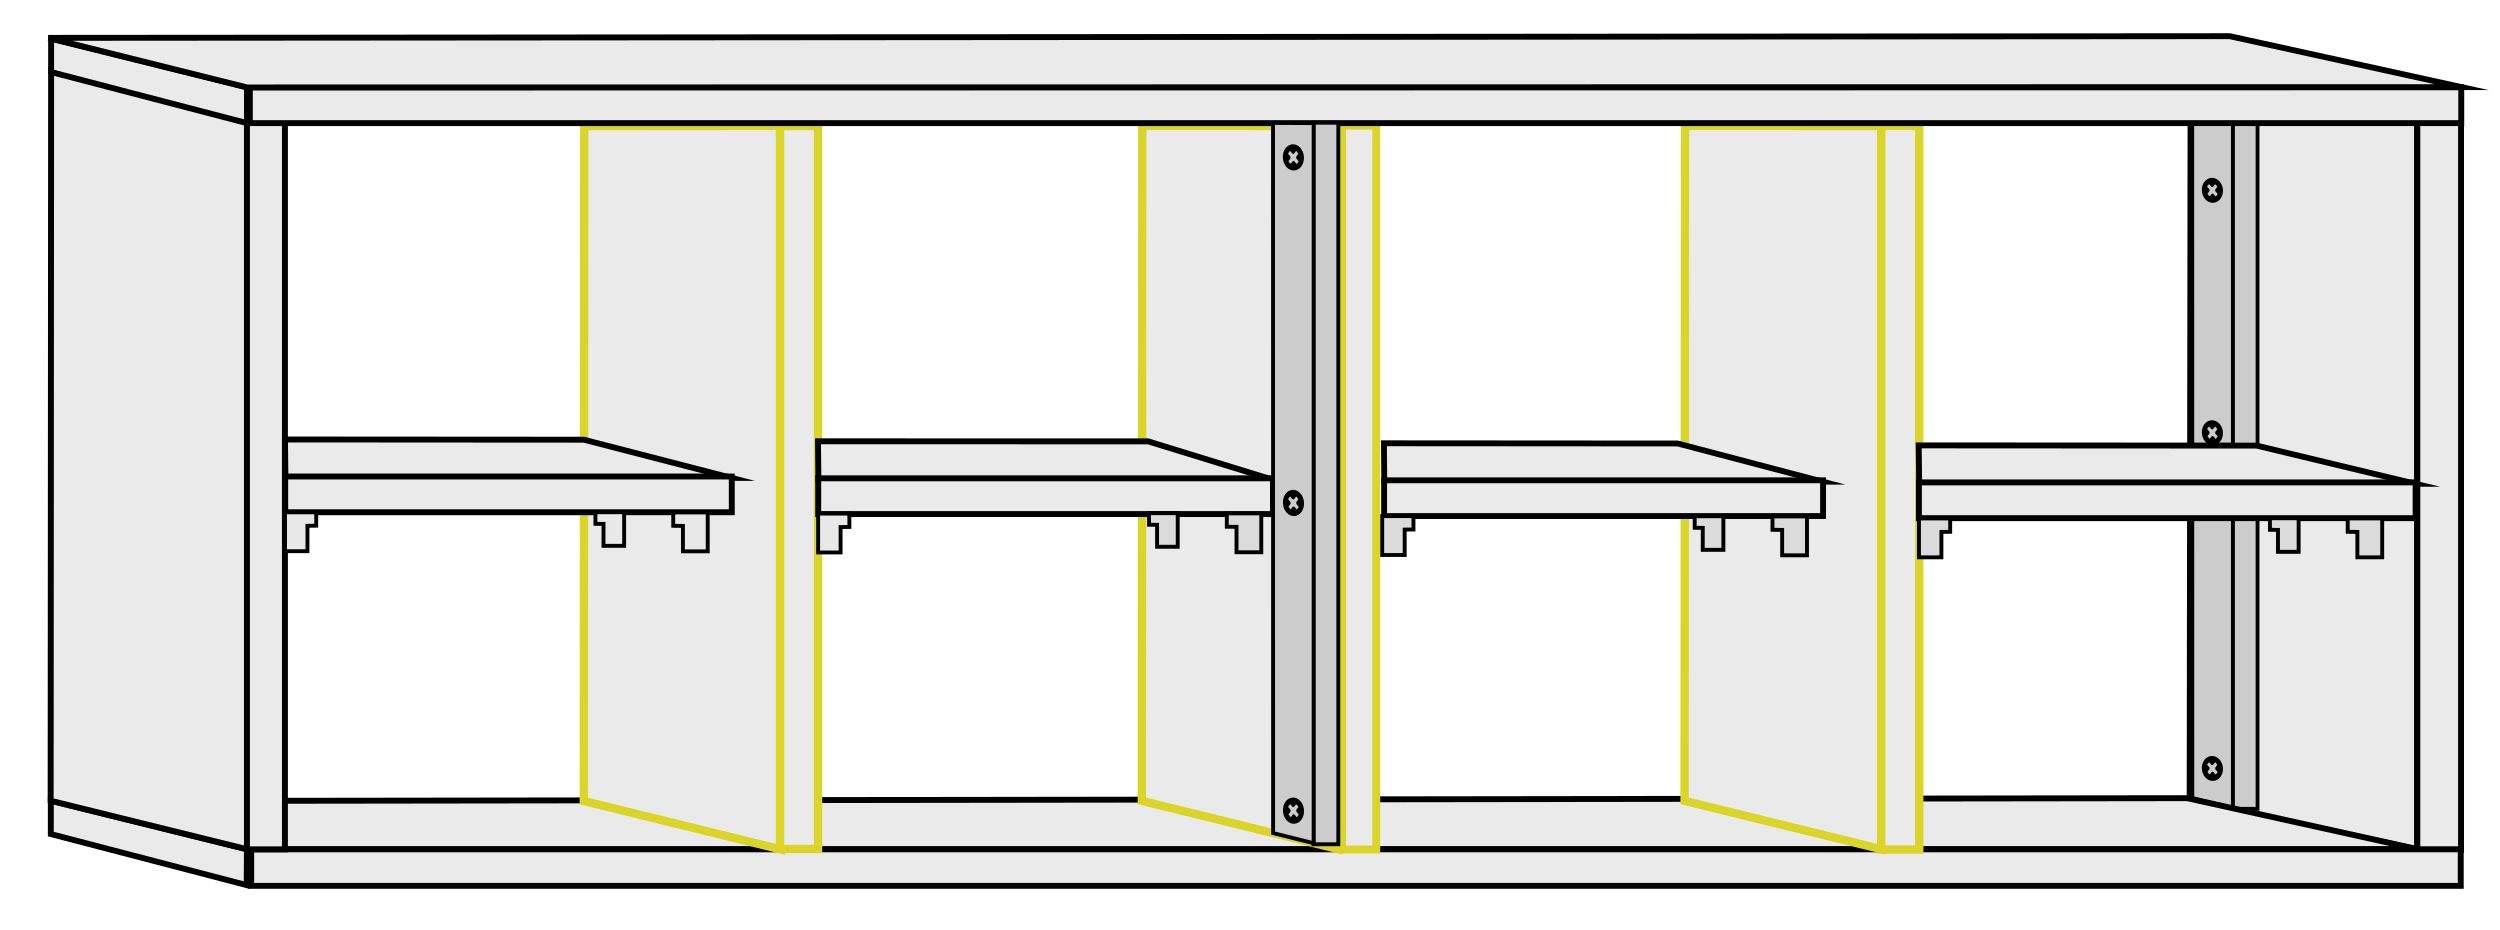
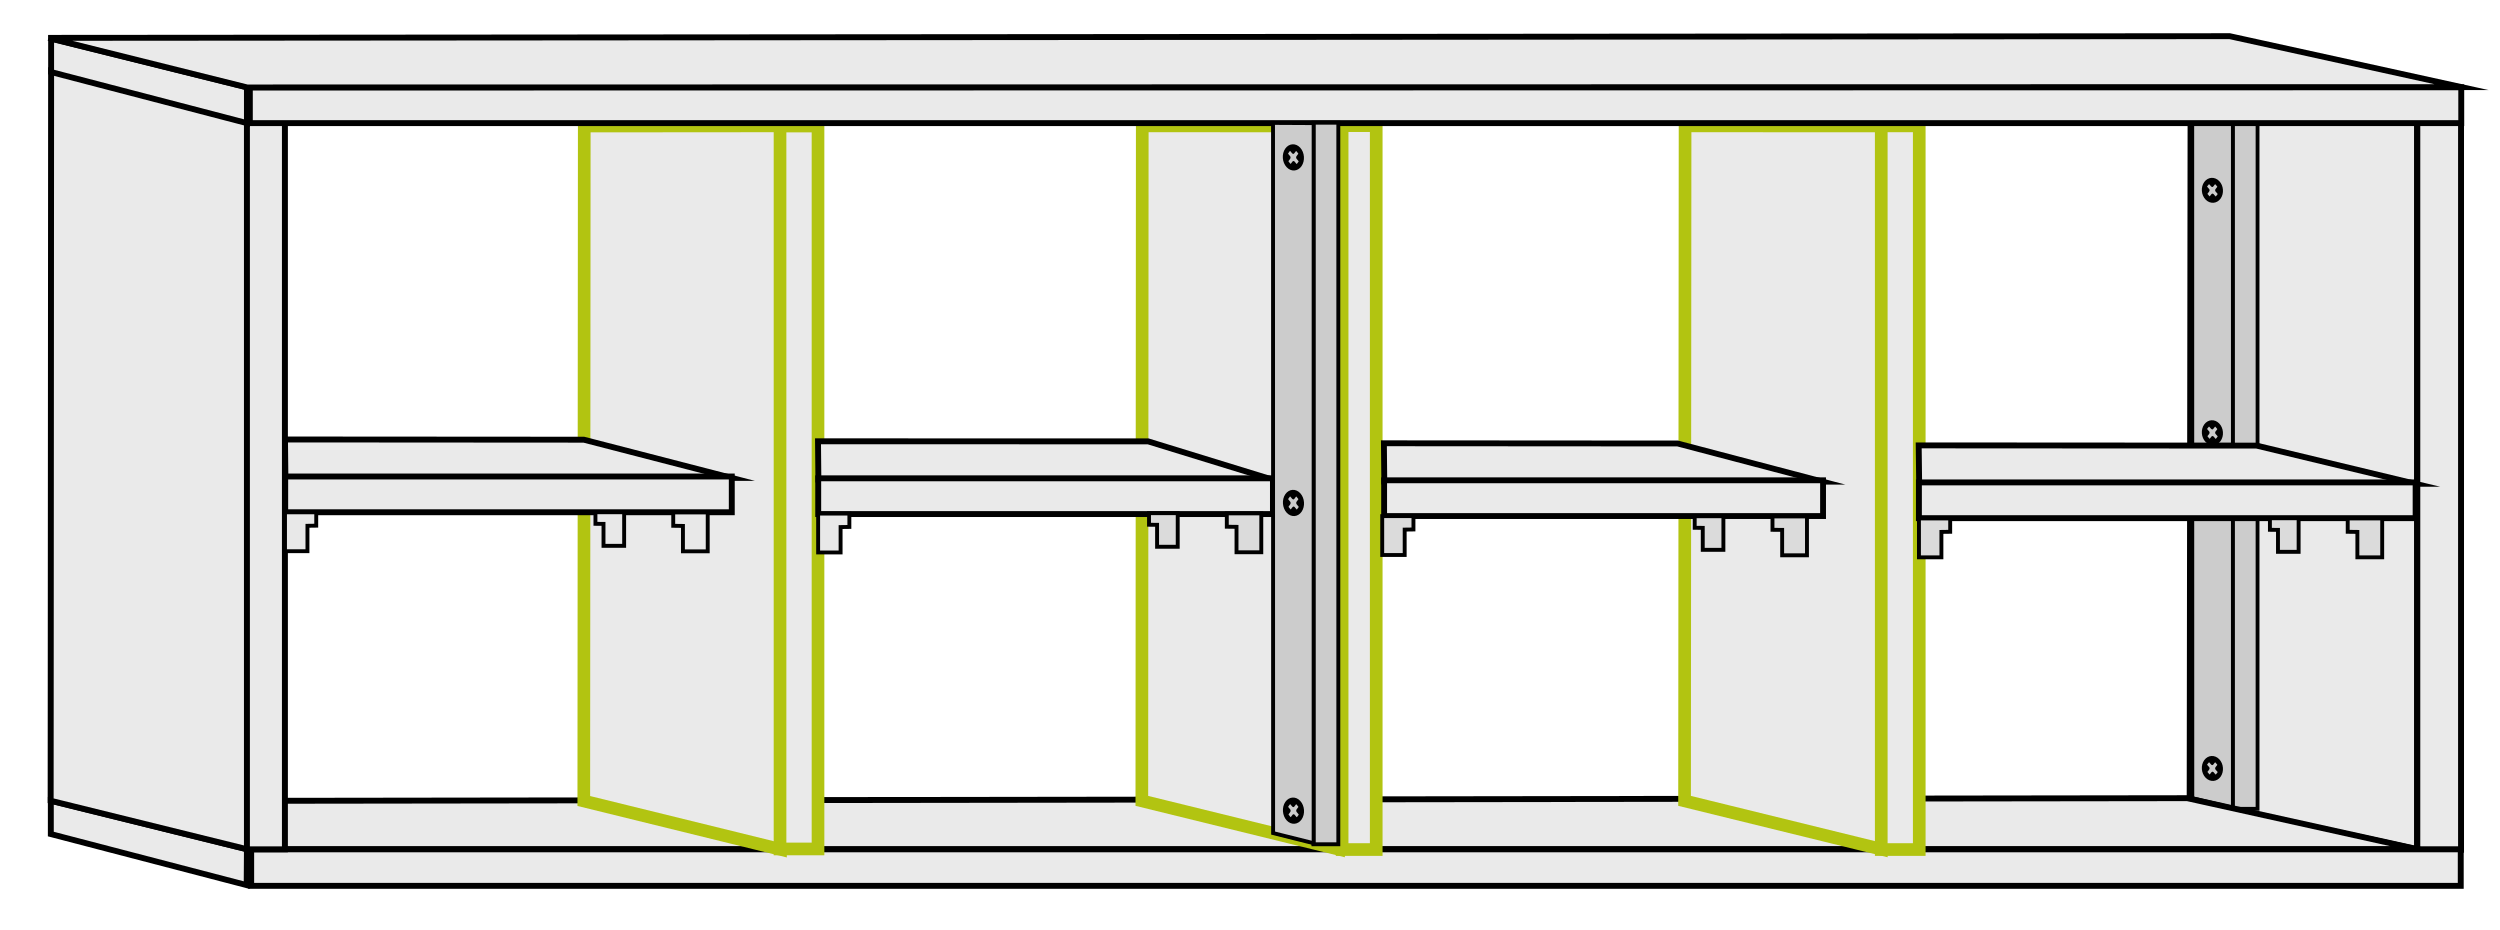
<svg xmlns="http://www.w3.org/2000/svg" version="1.1" id="CLOSET" x="0px" y="0px" viewBox="0 0 5922.9 2203.1" style="enable-background:new 0 0 5922.9 2203.1;" xml:space="preserve">
  <style type="text/css">
	.st0{fill:#EAEAEA;stroke:#000000;stroke-width:14.085;stroke-miterlimit:10;}
	.st1{fill:#EAEAEA;stroke:#000000;stroke-width:14.06;stroke-miterlimit:10;}
	.st2{fill:#CCCCCC;stroke:#000000;stroke-width:9.253;stroke-miterlimit:10;}
	.st3{fill:#CCCCCC;stroke:#000000;stroke-width:9.025;stroke-miterlimit:10;}
	.st4{fill:#EAEAEA;stroke:#000000;stroke-width:13.994;stroke-miterlimit:10;}
- 	.st5{fill:#EAEAEA;stroke:#DAD528;stroke-width:19.818;stroke-miterlimit:10;}
- 	.st6{fill:#EAEAEA;stroke:#DAD528;stroke-width:18.782;stroke-miterlimit:10;}
- 	.st7{fill:#EAEAEA;stroke:#DAD528;stroke-width:19.821;stroke-miterlimit:10;}
- 	.st8{fill:#EAEAEA;stroke:#000000;stroke-width:13.874;stroke-miterlimit:10;}
- 	.st9{fill:#EAEAEA;stroke:#000000;stroke-width:14.098;stroke-miterlimit:10;}
- 	.st10{fill:#EAEAEA;stroke:#000000;stroke-width:14.089;stroke-miterlimit:10;}
- 	.st11{fill:#DBDBDB;stroke:#000000;stroke-width:9.253;stroke-miterlimit:10;}
- 	.st12{fill:#E8E8E8;stroke:#000000;stroke-width:9.253;stroke-miterlimit:10;}
+ 	.st5{fill:#EAEAEA;stroke:#B2C411;stroke-width:30;stroke-miterlimit:10;}
+ 	.st6{fill:#EAEAEA;stroke:#000000;stroke-width:13.874;stroke-miterlimit:10;}
+ 	.st7{fill:#EAEAEA;stroke:#000000;stroke-width:14.098;stroke-miterlimit:10;}
+ 	.st8{fill:#EAEAEA;stroke:#000000;stroke-width:14.089;stroke-miterlimit:10;}
+ 	.st9{fill:#DBDBDB;stroke:#000000;stroke-width:9.253;stroke-miterlimit:10;}
+ 	.st10{fill:#E8E8E8;stroke:#000000;stroke-width:9.253;stroke-miterlimit:10;}
</style>
  <g id="LATERAL-DERECHA">
    <polygon class="st0" points="5726.4,2012.2 5187.7,1895.9 5189.8,290.2 5726.4,291.4  " />
    <rect x="5727" y="291.2" class="st1" width="103.6" height="1722" />
  </g>
  <g id="TABLITA-TRASERA-ESCONDIDA">
    <polygon class="st2" points="295.1,1926.5 236.1,1926.5 236.2,200.7 295.2,216.7  " />
    <polygon class="st2" points="236.6,1924 140.6,1900 140.2,175.7 236.2,200.7  " />
  </g>
  <g id="TABLITA-TRASERA">
    <rect x="5289.5" y="290.2" class="st3" width="59" height="1626" />
    <polygon class="st3" points="5290,1913.8 5194,1891 5193.8,290.7 5290,291.1  " />
    <path d="M5225.5,472.9c10.6,10.9,26.4,9.9,35.3-2.2c8.8-12.2,7.4-30.9-3.2-41.8s-26.4-9.9-35.3,2.2   C5213.4,443.3,5214.9,462,5225.5,472.9z M5233.2,436.6c0.6-0.5,0.9,0.1,0.9,0.1s2.4,2.8,4.7,5.3c2.8,2.3,4.4,0.2,4.4,0.2   s4.2-5.2,4.5-5.6c0.4-0.4,0.8,0.1,0.8,0.1l1.2,1.4c0,0,2.8,3.2,3.2,3.7c0.3,0.6,0.1,1,0.1,1s-2.6,3.1-4.3,5.5   c-1.6,2.6,0.2,5.3,0.2,5.3l2.5,2.8c0,0,2,2.2,2.4,2.8c0.3,0.7,0,1,0,1s-3.5,4.3-3.9,4.9c-0.4,0.6-1.1,0-1.1,0s-2.8-3.3-4.8-5.5   c-2.2-2-4.4,0-4.4,0s-3.9,4.9-4.3,5.4c-0.6,0.2-0.8-0.1-0.8-0.1s-3.6-4.1-4.2-4.9c-0.7-0.8-0.2-1.4-0.2-1.4l3.4-4.3   c2.5-3,0.7-6.1,0.7-6.1l-4.8-5.5c0,0-0.5-0.6-0.3-1.2C5229.3,441.6,5232.6,437.2,5233.2,436.6z" />
    <path d="M5225.5,1842.6c10.6,10.9,26.4,9.9,35.3-2.2c8.8-12.2,7.4-30.9-3.2-41.8s-26.4-9.9-35.3,2.2   C5213.4,1813,5214.9,1831.7,5225.5,1842.6z M5233.2,1806.2c0.6-0.5,0.9,0.1,0.9,0.1s2.4,2.8,4.7,5.3c2.8,2.3,4.4,0.2,4.4,0.2   s4.2-5.2,4.5-5.6c0.4-0.4,0.8,0.1,0.8,0.1l1.2,1.4c0,0,2.8,3.2,3.2,3.7c0.3,0.6,0.1,1,0.1,1s-2.6,3.1-4.3,5.5   c-1.6,2.6,0.2,5.3,0.2,5.3l2.5,2.8c0,0,2,2.2,2.4,2.8c0.3,0.7,0,1,0,1s-3.5,4.3-3.9,4.9c-0.4,0.6-1.1,0-1.1,0s-2.8-3.3-4.8-5.5   c-2.2-2-4.4,0-4.4,0s-3.9,4.9-4.3,5.4c-0.6,0.2-0.8-0.1-0.8-0.1s-3.6-4.1-4.2-4.9c-0.7-0.8-0.2-1.4-0.2-1.4l3.4-4.3   c2.5-3,0.7-6.1,0.7-6.1l-4.8-5.5c0,0-0.5-0.6-0.3-1.2C5229.3,1811.2,5232.6,1806.8,5233.2,1806.2z" />
    <path d="M5225.5,1047.2c10.6,10.9,26.4,9.9,35.3-2.2c8.8-12.2,7.4-30.9-3.2-41.8s-26.4-9.9-35.3,2.2   C5213.4,1017.6,5214.9,1036.3,5225.5,1047.2z M5233.2,1010.9c0.6-0.5,0.9,0.1,0.9,0.1s2.4,2.8,4.7,5.3c2.8,2.3,4.4,0.2,4.4,0.2   s4.2-5.2,4.5-5.6c0.4-0.4,0.8,0.1,0.8,0.1l1.2,1.4c0,0,2.8,3.2,3.2,3.7c0.3,0.6,0.1,1,0.1,1s-2.6,3.1-4.3,5.5   c-1.6,2.6,0.2,5.3,0.2,5.3l2.5,2.8c0,0,2,2.2,2.4,2.8c0.3,0.7,0,1,0,1s-3.5,4.3-3.9,4.9c-0.4,0.6-1.1,0-1.1,0s-2.8-3.3-4.8-5.5   c-2.2-2-4.4,0-4.4,0s-3.9,4.9-4.3,5.4c-0.6,0.2-0.8-0.1-0.8-0.1s-3.6-4.1-4.2-4.9c-0.7-0.8-0.2-1.4-0.2-1.4l3.4-4.3   c2.5-3,0.7-6.1,0.7-6.1l-4.8-5.5c0,0-0.5-0.6-0.3-1.2C5229.2,1015.9,5232.6,1011.5,5233.2,1010.9z" />
  </g>
  <g id="BASE">
    <polyline class="st4" points="5182.4,1891 673.5,1897.2 5181.8,1891 5726.9,2011.7 590.8,2012 590.8,1902.9 672.4,1898.2  " />
    <rect x="595.1" y="2012.2" class="st4" width="5234.8" height="86.5" />
    <polyline class="st4" points="584.4,2012 120.4,1897 120.4,1976 584.4,2097 585,2011.7  " />
  </g>
  <g id="DIVISIONES-VERTICALES">
    <g id="DIVISION-VERTICAL-DERECHA">
      <polygon class="st5" points="4457.1,2011.9 3991,1897.4 3992.2,298.2 4457.1,298.4   " />
      <rect x="4457" y="298.2" class="st5" width="90" height="1714.5" />
    </g>
    <g id="DIVISION-CENTRAL">
      <polygon class="st5" points="3171.2,2011.9 2705.2,1897.4 2706.2,298.2 3171.2,298.4   " />
-       <rect x="3179.7" y="297.7" class="st6" width="80.8" height="1715" />
+       <rect x="3179.7" y="297.7" class="st5" width="80.8" height="1715" />
    </g>
    <g id="DIVISION-VERTICAL-IZQUIERDA_00000085229740836627909760000005526871516412138418_">
-       <polygon class="st7" points="1849.1,2012.3 1383.1,1897.7 1384.2,298.6 1849.1,298.2   " />
-       <rect x="1848" y="298.6" class="st7" width="90" height="1712.7" />
+       <polygon class="st5" points="1849.1,2012.3 1383.1,1897.7 1384.2,298.6 1849.1,298.2   " />
+       <rect x="1848" y="298.6" class="st5" width="90" height="1712.7" />
    </g>
  </g>
  <g id="DIVISIONES-HORIZONTALES">
    <g id="DIVISION-HORIZONTAL-EXTREMA-IZQUIERDA">
      <polygon class="st4" points="676.2,1131.7 1733.3,1132.2 1383.2,1041.7 675.2,1041.2   " />
      <rect x="675.7" y="1128.9" class="st4" width="1058" height="84.7" />
    </g>
    <g id="DIVISION-HORIZONTAL-INTERNA-IZQUIERDA">
      <polygon class="st4" points="1938.9,1136 3015.2,1136.5 2720.2,1045.7 1938,1045.5   " />
      <rect x="1938.5" y="1133.2" class="st4" width="1077.3" height="84.7" />
    </g>
    <g id="DIVISION-HORIZONTAL-INTERNA-DERECHA">
-       <polygon class="st8" points="3279.6,1140.7 4318.6,1141.2 3974.6,1050.7 3278.7,1050.2   " />
-       <rect x="3279.2" y="1137.9" class="st8" width="1039.9" height="84.7" />
+       <polygon class="st6" points="3279.6,1140.7 4318.6,1141.2 3974.6,1050.7 3278.7,1050.2   " />
+       <rect x="3279.2" y="1137.9" class="st6" width="1039.9" height="84.7" />
    </g>
    <g id="DIVISION-HORIZONTAL-EXTREMA-DERECHA">
      <polygon class="st4" points="4546.8,1145.7 5722.5,1146.2 5346.2,1055.7 4545.7,1055.2   " />
      <rect x="4546.2" y="1142.9" class="st4" width="1176.8" height="84.7" />
    </g>
  </g>
  <g id="LATERAL-IZQUIERDA">
-     <polygon class="st9" points="586.1,2012.2 120,1897.1 121.1,168.2 586.1,289.8  " />
-     <rect x="585" y="291.2" class="st10" width="90" height="1721" />
+     <polygon class="st7" points="586.1,2012.2 120,1897.1 121.1,168.2 586.1,289.8  " />
+     <rect x="585" y="291.2" class="st8" width="90" height="1721" />
  </g>
  <g id="TECHO">
    <polygon class="st4" points="585,291.7 121.1,170.7 121.1,91.7 585,206.7  " />
    <rect x="591.9" y="206.7" class="st4" width="5239.2" height="85" />
    <polyline class="st4" points="114.7,89.7 585.6,207.2 5831.7,206.4 5282.5,85.7 114.7,89.7 5283.1,85.7  " />
  </g>
  <g id="TABLITA-PUERTA">
    <g>
      <rect x="3111.7" y="290.7" class="st2" width="59" height="1709.5" />
      <polygon class="st2" points="3112.2,1997.7 3016.2,1973.7 3016,291.2 3112.2,291.7   " />
    </g>
    <path d="M3048.2,396c10.6,11.5,26.4,10.4,35.3-2.3c8.8-12.8,7.4-32.4-3.2-43.9c-10.6-11.5-26.4-10.4-35.3,2.3   C3036.1,364.9,3037.5,384.5,3048.2,396z M3055.9,357.8c0.6-0.5,0.9,0.1,0.9,0.1s2.4,2.9,4.7,5.6c2.8,2.4,4.4,0.2,4.4,0.2   s4.2-5.4,4.5-5.8c0.4-0.4,0.8,0.1,0.8,0.1l1.2,1.5c0,0,2.8,3.4,3.2,3.9c0.3,0.6,0.1,1.1,0.1,1.1s-2.6,3.2-4.3,5.8   c-1.6,2.7,0.2,5.6,0.2,5.6l2.5,3c0,0,2,2.3,2.4,2.9c0.3,0.7,0,1.1,0,1.1s-3.5,4.6-3.9,5.2c-0.4,0.6-1.1,0.1-1.1,0.1   s-2.8-3.5-4.8-5.8c-2.2-2.1-4.4,0.1-4.4,0.1s-3.9,5.1-4.3,5.6c-0.6,0.2-0.8-0.1-0.8-0.1s-3.6-4.3-4.2-5.1c-0.7-0.8-0.2-1.5-0.2-1.5   l3.4-4.5c2.5-3.2,0.7-6.4,0.7-6.4l-4.8-5.8c0,0-0.5-0.6-0.3-1.3C3051.9,363,3055.3,358.4,3055.9,357.8z" />
    <path d="M3048.4,1214.7c10.6,11.5,26.4,10.4,35.3-2.3c8.8-12.8,7.4-32.4-3.2-43.9s-26.4-10.4-35.3,2.3   C3036.4,1183.5,3037.8,1203.2,3048.4,1214.7z M3056.1,1176.4c0.6-0.5,0.9,0.1,0.9,0.1s2.4,2.9,4.7,5.6c2.8,2.4,4.4,0.2,4.4,0.2   s4.2-5.4,4.5-5.8c0.4-0.4,0.8,0.1,0.8,0.1l1.2,1.5c0,0,2.8,3.4,3.2,3.9c0.3,0.6,0.1,1.1,0.1,1.1s-2.6,3.2-4.3,5.8   c-1.6,2.7,0.2,5.6,0.2,5.6l2.5,3c0,0,2,2.3,2.4,2.9c0.3,0.7,0,1.1,0,1.1s-3.5,4.6-3.9,5.2c-0.4,0.6-1.1,0.1-1.1,0.1   s-2.8-3.5-4.8-5.8c-2.2-2.1-4.4,0.1-4.4,0.1s-3.9,5.1-4.3,5.6c-0.6,0.2-0.8-0.1-0.8-0.1s-3.6-4.3-4.2-5.1c-0.7-0.8-0.2-1.5-0.2-1.5   l3.4-4.5c2.5-3.2,0.7-6.4,0.7-6.4l-4.8-5.8c0,0-0.5-0.6-0.3-1.3C3052.2,1181.7,3055.6,1177.1,3056.1,1176.4z" />
    <path d="M3048.4,1943.7c10.6,11.5,26.4,10.4,35.3-2.3c8.8-12.8,7.4-32.4-3.2-43.9s-26.4-10.4-35.3,2.3   C3036.4,1912.5,3037.8,1932.2,3048.4,1943.7z M3056.1,1905.4c0.6-0.5,0.9,0.1,0.9,0.1s2.4,2.9,4.7,5.6c2.8,2.4,4.4,0.2,4.4,0.2   s4.2-5.4,4.5-5.8c0.4-0.4,0.8,0.1,0.8,0.1l1.2,1.5c0,0,2.8,3.4,3.2,3.9c0.3,0.6,0.1,1.1,0.1,1.1s-2.6,3.2-4.3,5.8   c-1.6,2.7,0.2,5.6,0.2,5.6l2.5,3c0,0,2,2.3,2.4,2.9c0.3,0.7,0,1.1,0,1.1s-3.5,4.6-3.9,5.2c-0.4,0.6-1.1,0.1-1.1,0.1   s-2.8-3.5-4.8-5.8c-2.2-2.1-4.4,0.1-4.4,0.1s-3.9,5.1-4.3,5.6c-0.6,0.2-0.8-0.1-0.8-0.1s-3.6-4.3-4.2-5.1c-0.7-0.8-0.2-1.5-0.2-1.5   l3.4-4.5c2.5-3.2,0.7-6.4,0.7-6.4l-4.8-5.8c0,0-0.5-0.6-0.3-1.3C3052.2,1910.7,3055.6,1906.1,3056.1,1905.4z" />
  </g>
  <g id="SOPORTES-COOK">
-     <polygon class="st11" points="4222.2,1284.8 4222.2,1315.6 4281,1315.6 4281,1282.6 4281,1223.5 4199.3,1223.5 4199.3,1255.2    4222.2,1255.4  " />
-     <polygon class="st11" points="5396.9,1280.7 5396.9,1307.4 5445.8,1307.4 5445.8,1278.8 5445.8,1227.8 5377.8,1227.8    5377.8,1255.2 5396.9,1255.4  " />
-     <polygon class="st11" points="5585,1289.5 5585,1320.4 5643.8,1320.4 5643.8,1287.3 5643.8,1228.3 5562.1,1228.3 5562.1,1259.9    5585,1260.2  " />
-     <polygon class="st12" points="1429.8,1266.5 1429.8,1293.2 1478.7,1293.2 1478.7,1264.6 1478.7,1213.6 1410.7,1213.6 1410.7,1241    1429.8,1241.2  " />
-     <polygon class="st12" points="1618,1275.3 1618,1306.2 1676.7,1306.2 1676.7,1273.1 1676.7,1214 1595,1214 1595,1245.7 1618,1246     " />
-     <polygon class="st11" points="2741.3,1268.7 2741.3,1295.4 2790.2,1295.4 2790.2,1266.8 2790.2,1215.8 2722.2,1215.8    2722.2,1243.2 2741.3,1243.4  " />
-     <polygon class="st11" points="2929.5,1277.5 2929.5,1308.4 2988.2,1308.4 2988.2,1275.3 2988.2,1216.3 2906.5,1216.3    2906.5,1247.9 2929.5,1248.2  " />
-     <polygon class="st11" points="4034.1,1276 4034.1,1302.6 4083,1302.6 4083,1274.1 4083,1223.1 4015,1223.1 4015,1250.4    4034.1,1250.6  " />
-     <polygon class="st12" points="749.2,1245.4 728.4,1245.7 728.4,1275 728.4,1305.9 675.2,1305.9 675.2,1272.8 675.2,1213.7    749.2,1213.7  " />
-     <polygon class="st12" points="2012.3,1248.4 1991.5,1248.7 1991.5,1278 1991.5,1308.9 1938.3,1308.9 1938.3,1275.8 1938.3,1216.8    2012.3,1216.8  " />
-     <polygon class="st11" points="3348.7,1254.4 3327.9,1254.7 3327.9,1284 3327.9,1314.9 3274.7,1314.9 3274.7,1281.8 3274.7,1222.8    3348.7,1222.8  " />
-     <polygon class="st11" points="4620.3,1259.9 4599.5,1260.2 4599.5,1289.5 4599.5,1320.4 4546.3,1320.4 4546.3,1287.3    4546.3,1228.3 4620.3,1228.3  " />
+     <polygon class="st9" points="4222.2,1284.8 4222.2,1315.6 4281,1315.6 4281,1282.6 4281,1223.5 4199.3,1223.5 4199.3,1255.2    4222.2,1255.4  " />
+     <polygon class="st9" points="5396.9,1280.7 5396.9,1307.4 5445.8,1307.4 5445.8,1278.8 5445.8,1227.8 5377.8,1227.8 5377.8,1255.2    5396.9,1255.4  " />
+     <polygon class="st9" points="5585,1289.5 5585,1320.4 5643.8,1320.4 5643.8,1287.3 5643.8,1228.3 5562.1,1228.3 5562.1,1259.9    5585,1260.2  " />
+     <polygon class="st10" points="1429.8,1266.5 1429.8,1293.2 1478.7,1293.2 1478.7,1264.6 1478.7,1213.6 1410.7,1213.6 1410.7,1241    1429.8,1241.2  " />
+     <polygon class="st10" points="1618,1275.3 1618,1306.2 1676.7,1306.2 1676.7,1273.1 1676.7,1214 1595,1214 1595,1245.7 1618,1246     " />
+     <polygon class="st9" points="2741.3,1268.7 2741.3,1295.4 2790.2,1295.4 2790.2,1266.8 2790.2,1215.8 2722.2,1215.8 2722.2,1243.2    2741.3,1243.4  " />
+     <polygon class="st9" points="2929.5,1277.5 2929.5,1308.4 2988.2,1308.4 2988.2,1275.3 2988.2,1216.3 2906.5,1216.3 2906.5,1247.9    2929.5,1248.2  " />
+     <polygon class="st9" points="4034.1,1276 4034.1,1302.6 4083,1302.6 4083,1274.1 4083,1223.1 4015,1223.1 4015,1250.4    4034.1,1250.6  " />
+     <polygon class="st10" points="749.2,1245.4 728.4,1245.7 728.4,1275 728.4,1305.9 675.2,1305.9 675.2,1272.8 675.2,1213.7    749.2,1213.7  " />
+     <polygon class="st10" points="2012.3,1248.4 1991.5,1248.7 1991.5,1278 1991.5,1308.9 1938.3,1308.9 1938.3,1275.8 1938.3,1216.8    2012.3,1216.8  " />
+     <polygon class="st9" points="3348.7,1254.4 3327.9,1254.7 3327.9,1284 3327.9,1314.9 3274.7,1314.9 3274.7,1281.8 3274.7,1222.8    3348.7,1222.8  " />
+     <polygon class="st9" points="4620.3,1259.9 4599.5,1260.2 4599.5,1289.5 4599.5,1320.4 4546.3,1320.4 4546.3,1287.3 4546.3,1228.3    4620.3,1228.3  " />
  </g>
</svg>
